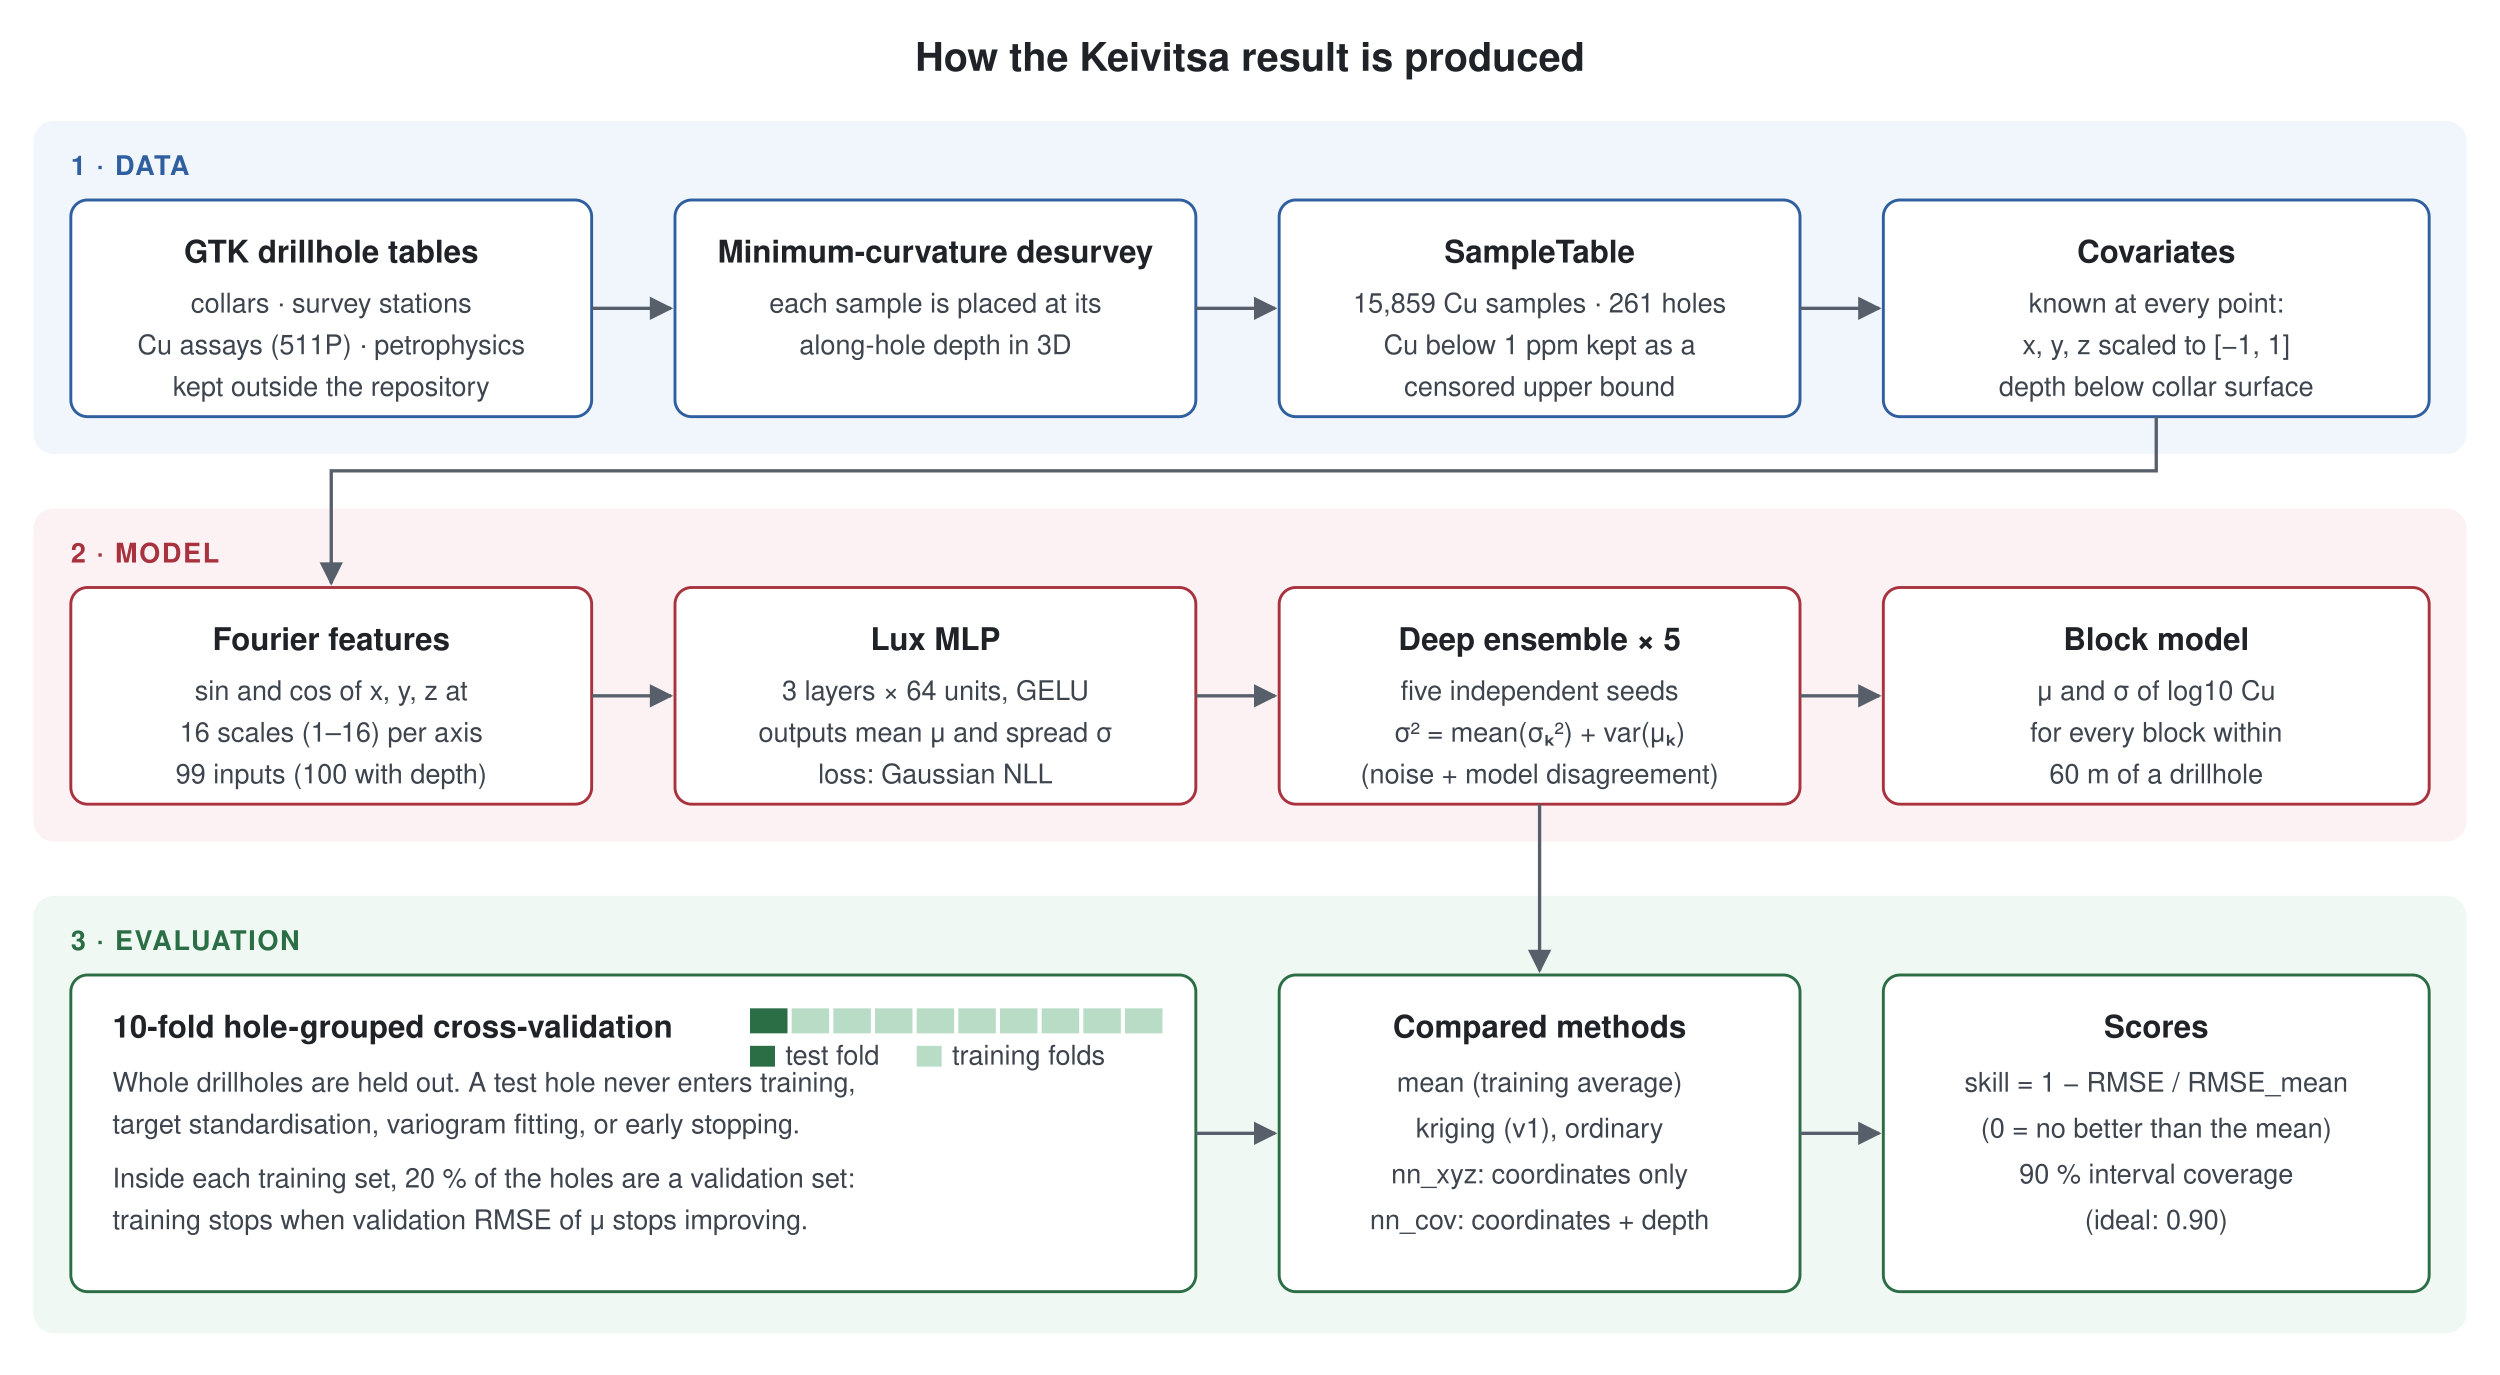
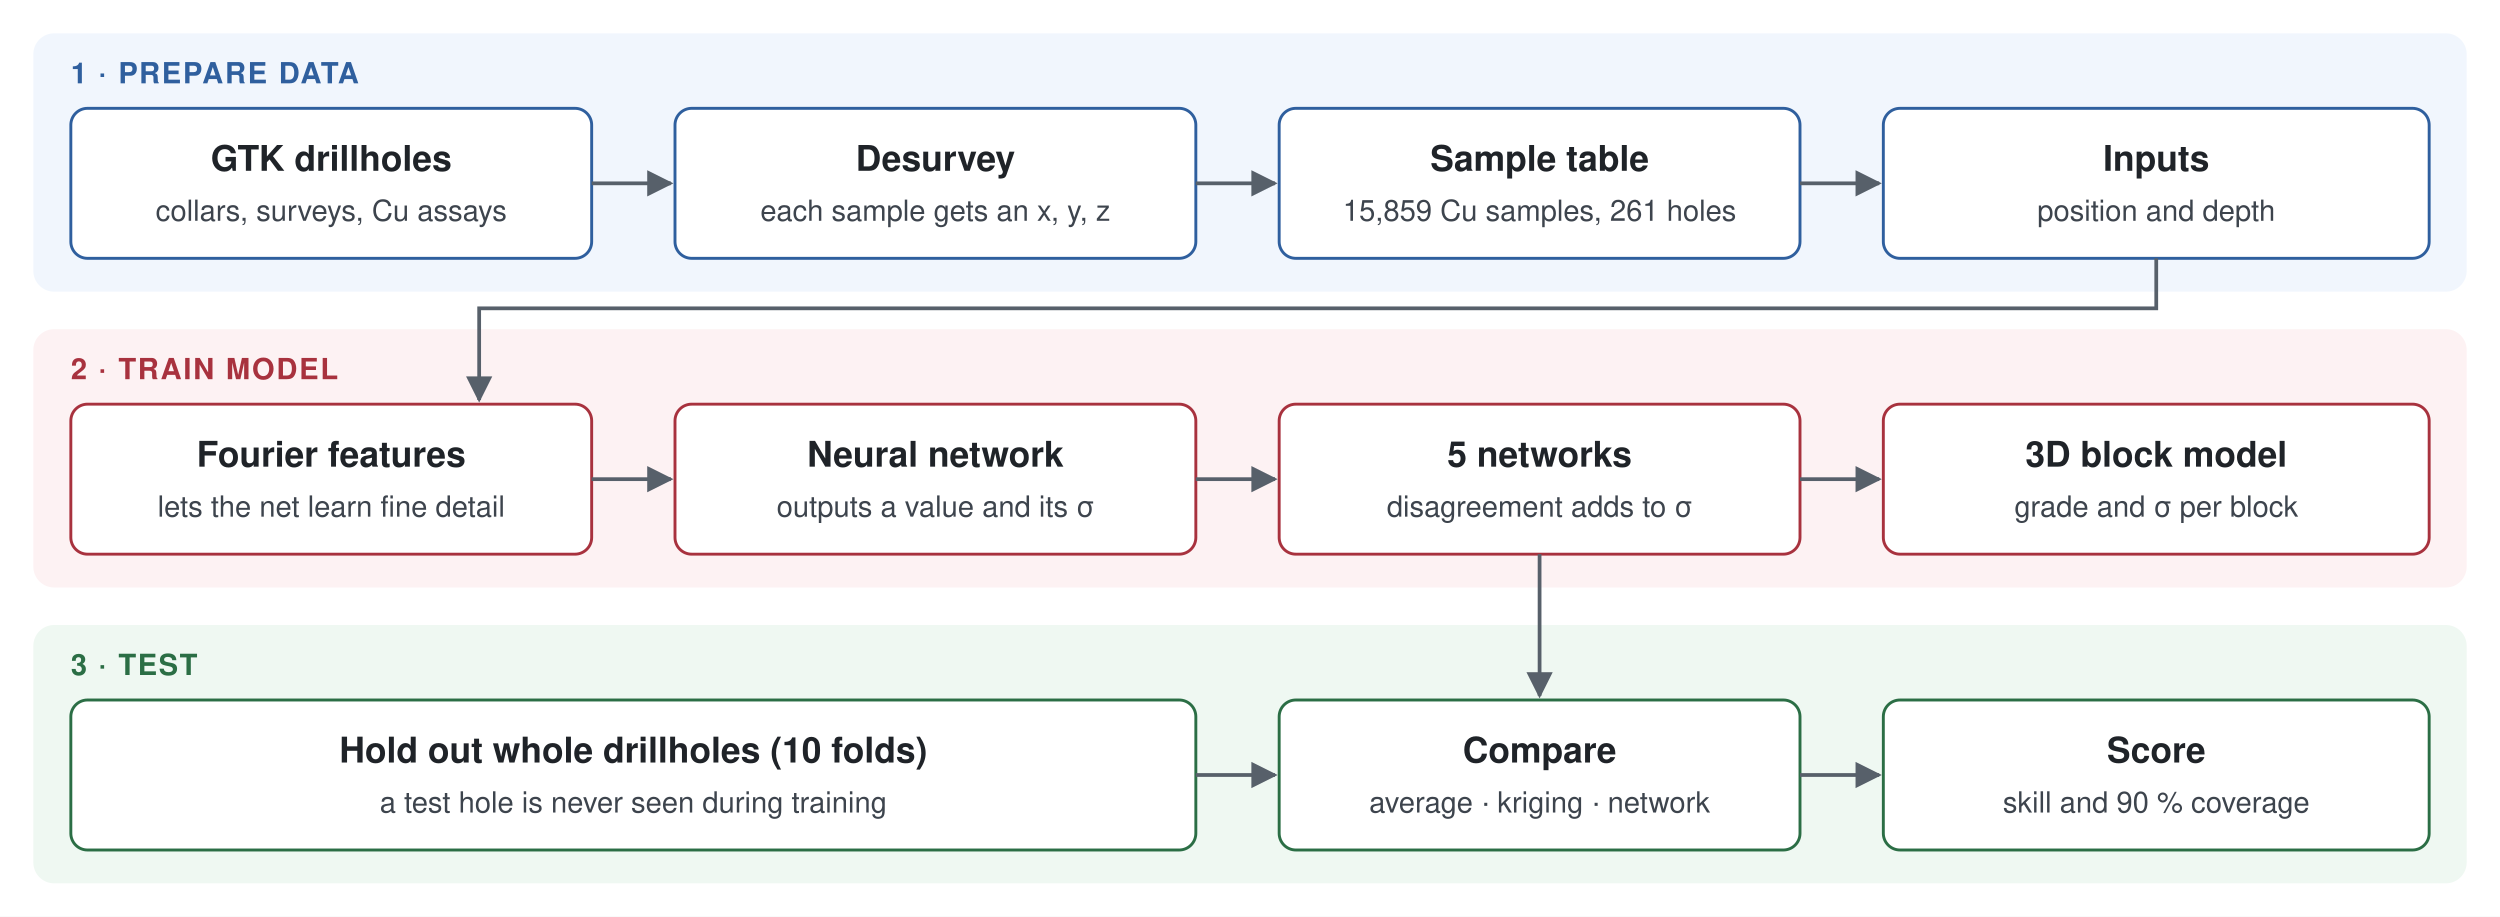
- <svg xmlns="http://www.w3.org/2000/svg" viewBox="0 0 1200 660" width="1200" height="660" font-family="-apple-system, BlinkMacSystemFont, 'Segoe UI', Helvetica, Arial, sans-serif">
+ <svg xmlns="http://www.w3.org/2000/svg" viewBox="0 0 1200 440" width="1200" height="440" font-family="-apple-system, BlinkMacSystemFont, 'Segoe UI', Helvetica, Arial, sans-serif">
  <defs>
    <marker id="arrow" viewBox="0 0 10 10" refX="9" refY="5" markerWidth="7" markerHeight="7" orient="auto-start-reverse">
      <path d="M0,0 L10,5 L0,10 z" fill="#57606a" />
    </marker>
    <style>
-       .t  { font-size: 15px; font-weight: 700; fill: #1f2328; }
-       .s  { font-size: 13px; fill: #3d444d; }
-       .lane { font-size: 13px; font-weight: 700; letter-spacing: 0.06em; }
-       .ln { stroke: #57606a; stroke-width: 1.6; fill: none; marker-end: url(#arrow); }
+       .t  { font-size: 17px; font-weight: 700; fill: #1f2328; }
+       .s  { font-size: 14px; fill: #3d444d; }
+       .lane { font-size: 14px; font-weight: 700; letter-spacing: 0.06em; }
+       .ln { stroke: #57606a; stroke-width: 1.8; fill: none; marker-end: url(#arrow); }
    </style>
  </defs>
-   <rect x="0" y="0" width="1200" height="660" fill="#ffffff" />
-   <text x="600" y="34" text-anchor="middle" font-size="19" font-weight="700" fill="#1f2328">How the Keivitsa result is produced</text>
-   <rect x="16" y="58" width="1168" height="160" rx="10" fill="#f1f6fd" />
-   <rect x="16" y="244" width="1168" height="160" rx="10" fill="#fdf2f3" />
-   <rect x="16" y="430" width="1168" height="210" rx="10" fill="#eff8f2" />
-   <text class="lane" x="34" y="84" fill="#2f5f9e">1 · DATA</text>
-   <text class="lane" x="34" y="270" fill="#a8323e">2 · MODEL</text>
-   <text class="lane" x="34" y="456" fill="#2b6e45">3 · EVALUATION</text>
+   <rect x="0" y="0" width="1200" height="440" fill="#ffffff" />
+   <rect x="16" y="16" width="1168" height="124" rx="10" fill="#f1f6fd" />
+   <rect x="16" y="158" width="1168" height="124" rx="10" fill="#fdf2f3" />
+   <rect x="16" y="300" width="1168" height="124" rx="10" fill="#eff8f2" />
+   <text class="lane" x="34" y="40" fill="#2f5f9e">1 · PREPARE DATA</text>
+   <text class="lane" x="34" y="182" fill="#a8323e">2 · TRAIN MODEL</text>
+   <text class="lane" x="34" y="324" fill="#2b6e45">3 · TEST</text>
  <g stroke="#2f5f9e" stroke-width="1.4" fill="#ffffff">
-     <rect x="34" y="96" width="250" height="104" rx="8" />
-     <rect x="324" y="96" width="250" height="104" rx="8" />
-     <rect x="614" y="96" width="250" height="104" rx="8" />
-     <rect x="904" y="96" width="262" height="104" rx="8" />
+     <rect x="34" y="52" width="250" height="72" rx="8" />
+     <rect x="324" y="52" width="250" height="72" rx="8" />
+     <rect x="614" y="52" width="250" height="72" rx="8" />
+     <rect x="904" y="52" width="262" height="72" rx="8" />
  </g>
-   <text class="t" x="159" y="126" text-anchor="middle">GTK drillhole tables</text>
-   <text class="s" x="159" y="150" text-anchor="middle">collars · survey stations</text>
-   <text class="s" x="159" y="170" text-anchor="middle">Cu assays (511P) · petrophysics</text>
-   <text class="s" x="159" y="190" text-anchor="middle">kept outside the repository</text>
-   <text class="t" x="449" y="126" text-anchor="middle">Minimum-curvature desurvey</text>
-   <text class="s" x="449" y="150" text-anchor="middle">each sample is placed at its</text>
-   <text class="s" x="449" y="170" text-anchor="middle">along-hole depth in 3D</text>
-   <text class="t" x="739" y="126" text-anchor="middle">SampleTable</text>
-   <text class="s" x="739" y="150" text-anchor="middle">15,859 Cu samples · 261 holes</text>
-   <text class="s" x="739" y="170" text-anchor="middle">Cu below 1 ppm kept as a</text>
-   <text class="s" x="739" y="190" text-anchor="middle">censored upper bound</text>
-   <text class="t" x="1035" y="126" text-anchor="middle">Covariates</text>
-   <text class="s" x="1035" y="150" text-anchor="middle">known at every point:</text>
-   <text class="s" x="1035" y="170" text-anchor="middle">x, y, z scaled to [−1, 1]</text>
-   <text class="s" x="1035" y="190" text-anchor="middle">depth below collar surface</text>
-   <path class="ln" d="M284,148 L322,148" />
-   <path class="ln" d="M574,148 L612,148" />
-   <path class="ln" d="M864,148 L902,148" />
-   <path class="ln" d="M1035,200 L1035,226 L159,226 L159,280" />
+   <text class="t" x="159" y="82" text-anchor="middle">GTK drillholes</text>
+   <text class="s" x="159" y="106" text-anchor="middle">collars, surveys, Cu assays</text>
+   <text class="t" x="449" y="82" text-anchor="middle">Desurvey</text>
+   <text class="s" x="449" y="106" text-anchor="middle">each sample gets an x, y, z</text>
+   <text class="t" x="739" y="82" text-anchor="middle">Sample table</text>
+   <text class="s" x="739" y="106" text-anchor="middle">15,859 Cu samples, 261 holes</text>
+   <text class="t" x="1035" y="82" text-anchor="middle">Inputs</text>
+   <text class="s" x="1035" y="106" text-anchor="middle">position and depth</text>
+   <path class="ln" d="M284,88 L322,88" />
+   <path class="ln" d="M574,88 L612,88" />
+   <path class="ln" d="M864,88 L902,88" />
+   <path class="ln" d="M1035,124 L1035,148 L230,148 L230,192" />
  <g stroke="#a8323e" stroke-width="1.4" fill="#ffffff">
-     <rect x="34" y="282" width="250" height="104" rx="8" />
-     <rect x="324" y="282" width="250" height="104" rx="8" />
-     <rect x="614" y="282" width="250" height="104" rx="8" />
-     <rect x="904" y="282" width="262" height="104" rx="8" />
+     <rect x="34" y="194" width="250" height="72" rx="8" />
+     <rect x="324" y="194" width="250" height="72" rx="8" />
+     <rect x="614" y="194" width="250" height="72" rx="8" />
+     <rect x="904" y="194" width="262" height="72" rx="8" />
  </g>
-   <text class="t" x="159" y="312" text-anchor="middle">Fourier features</text>
-   <text class="s" x="159" y="336" text-anchor="middle">sin and cos of x, y, z at</text>
-   <text class="s" x="159" y="356" text-anchor="middle">16 scales (1–16) per axis</text>
-   <text class="s" x="159" y="376" text-anchor="middle">99 inputs (100 with depth)</text>
-   <text class="t" x="449" y="312" text-anchor="middle">Lux MLP</text>
-   <text class="s" x="449" y="336" text-anchor="middle">3 layers × 64 units, GELU</text>
-   <text class="s" x="449" y="356" text-anchor="middle">outputs mean μ and spread σ</text>
-   <text class="s" x="449" y="376" text-anchor="middle">loss: Gaussian NLL</text>
-   <text class="t" x="739" y="312" text-anchor="middle">Deep ensemble × 5</text>
-   <text class="s" x="739" y="336" text-anchor="middle">five independent seeds</text>
-   <text class="s" x="739" y="356" text-anchor="middle">σ² = mean(σₖ²) + var(μₖ)</text>
-   <text class="s" x="739" y="376" text-anchor="middle">(noise + model disagreement)</text>
-   <text class="t" x="1035" y="312" text-anchor="middle">Block model</text>
-   <text class="s" x="1035" y="336" text-anchor="middle">μ and σ of log10 Cu</text>
-   <text class="s" x="1035" y="356" text-anchor="middle">for every block within</text>
-   <text class="s" x="1035" y="376" text-anchor="middle">60 m of a drillhole</text>
-   <path class="ln" d="M284,334 L322,334" />
-   <path class="ln" d="M574,334 L612,334" />
-   <path class="ln" d="M864,334 L902,334" />
-   <path class="ln" d="M739,386 L739,466" />
+   <text class="t" x="159" y="224" text-anchor="middle">Fourier features</text>
+   <text class="s" x="159" y="248" text-anchor="middle">lets the net learn fine detail</text>
+   <text class="t" x="449" y="224" text-anchor="middle">Neural network</text>
+   <text class="s" x="449" y="248" text-anchor="middle">outputs a value and its σ</text>
+   <text class="t" x="739" y="224" text-anchor="middle">5 networks</text>
+   <text class="s" x="739" y="248" text-anchor="middle">disagreement adds to σ</text>
+   <text class="t" x="1035" y="224" text-anchor="middle">3D block model</text>
+   <text class="s" x="1035" y="248" text-anchor="middle">grade and σ per block</text>
+   <path class="ln" d="M284,230 L322,230" />
+   <path class="ln" d="M574,230 L612,230" />
+   <path class="ln" d="M864,230 L902,230" />
+   <path class="ln" d="M739,266 L739,334" />
  <g stroke="#2b6e45" stroke-width="1.4" fill="#ffffff">
-     <rect x="34" y="468" width="540" height="152" rx="8" />
-     <rect x="614" y="468" width="250" height="152" rx="8" />
-     <rect x="904" y="468" width="262" height="152" rx="8" />
+     <rect x="34" y="336" width="540" height="72" rx="8" />
+     <rect x="614" y="336" width="250" height="72" rx="8" />
+     <rect x="904" y="336" width="262" height="72" rx="8" />
  </g>
-   <text class="t" x="54" y="498">10-fold hole-grouped cross-validation</text>
-   <text class="s" x="54" y="524">Whole drillholes are held out. A test hole never enters training,</text>
-   <text class="s" x="54" y="544">target standardisation, variogram fitting, or early stopping.</text>
-   <text class="s" x="54" y="570">Inside each training set, 20 % of the holes are a validation set:</text>
-   <text class="s" x="54" y="590">training stops when validation RMSE of μ stops improving.</text>
-   <g>
-     <rect x="360" y="484" width="18" height="12" fill="#2b6e45" />
-     <rect x="380" y="484" width="18" height="12" fill="#b9dcc6" />
-     <rect x="400" y="484" width="18" height="12" fill="#b9dcc6" />
-     <rect x="420" y="484" width="18" height="12" fill="#b9dcc6" />
-     <rect x="440" y="484" width="18" height="12" fill="#b9dcc6" />
-     <rect x="460" y="484" width="18" height="12" fill="#b9dcc6" />
-     <rect x="480" y="484" width="18" height="12" fill="#b9dcc6" />
-     <rect x="500" y="484" width="18" height="12" fill="#b9dcc6" />
-     <rect x="520" y="484" width="18" height="12" fill="#b9dcc6" />
-     <rect x="540" y="484" width="18" height="12" fill="#b9dcc6" />
-   </g>
-   <rect x="360" y="502" width="12" height="10" fill="#2b6e45" />
-   <text class="s" x="377" y="511" font-size="11">test fold</text>
-   <rect x="440" y="502" width="12" height="10" fill="#b9dcc6" />
-   <text class="s" x="457" y="511" font-size="11">training folds</text>
-   <text class="t" x="739" y="498" text-anchor="middle">Compared methods</text>
-   <text class="s" x="739" y="524" text-anchor="middle">mean (training average)</text>
-   <text class="s" x="739" y="546" text-anchor="middle">kriging (v1), ordinary</text>
-   <text class="s" x="739" y="568" text-anchor="middle">nn_xyz: coordinates only</text>
-   <text class="s" x="739" y="590" text-anchor="middle">nn_cov: coordinates + depth</text>
-   <text class="t" x="1035" y="498" text-anchor="middle">Scores</text>
-   <text class="s" x="1035" y="524" text-anchor="middle">skill = 1 − RMSE / RMSE_mean</text>
-   <text class="s" x="1035" y="546" text-anchor="middle">(0 = no better than the mean)</text>
-   <text class="s" x="1035" y="568" text-anchor="middle">90 % interval coverage</text>
-   <text class="s" x="1035" y="590" text-anchor="middle">(ideal: 0.90)</text>
-   <path class="ln" d="M574,544 L612,544" />
-   <path class="ln" d="M864,544 L902,544" />
+   <text class="t" x="304" y="366" text-anchor="middle">Hold out whole drillholes (10 folds)</text>
+   <text class="s" x="304" y="390" text-anchor="middle">a test hole is never seen during training</text>
+   <text class="t" x="739" y="366" text-anchor="middle">Compare</text>
+   <text class="s" x="739" y="390" text-anchor="middle">average · kriging · network</text>
+   <text class="t" x="1035" y="366" text-anchor="middle">Score</text>
+   <text class="s" x="1035" y="390" text-anchor="middle">skill and 90 % coverage</text>
+   <path class="ln" d="M574,372 L612,372" />
+   <path class="ln" d="M864,372 L902,372" />
</svg>
